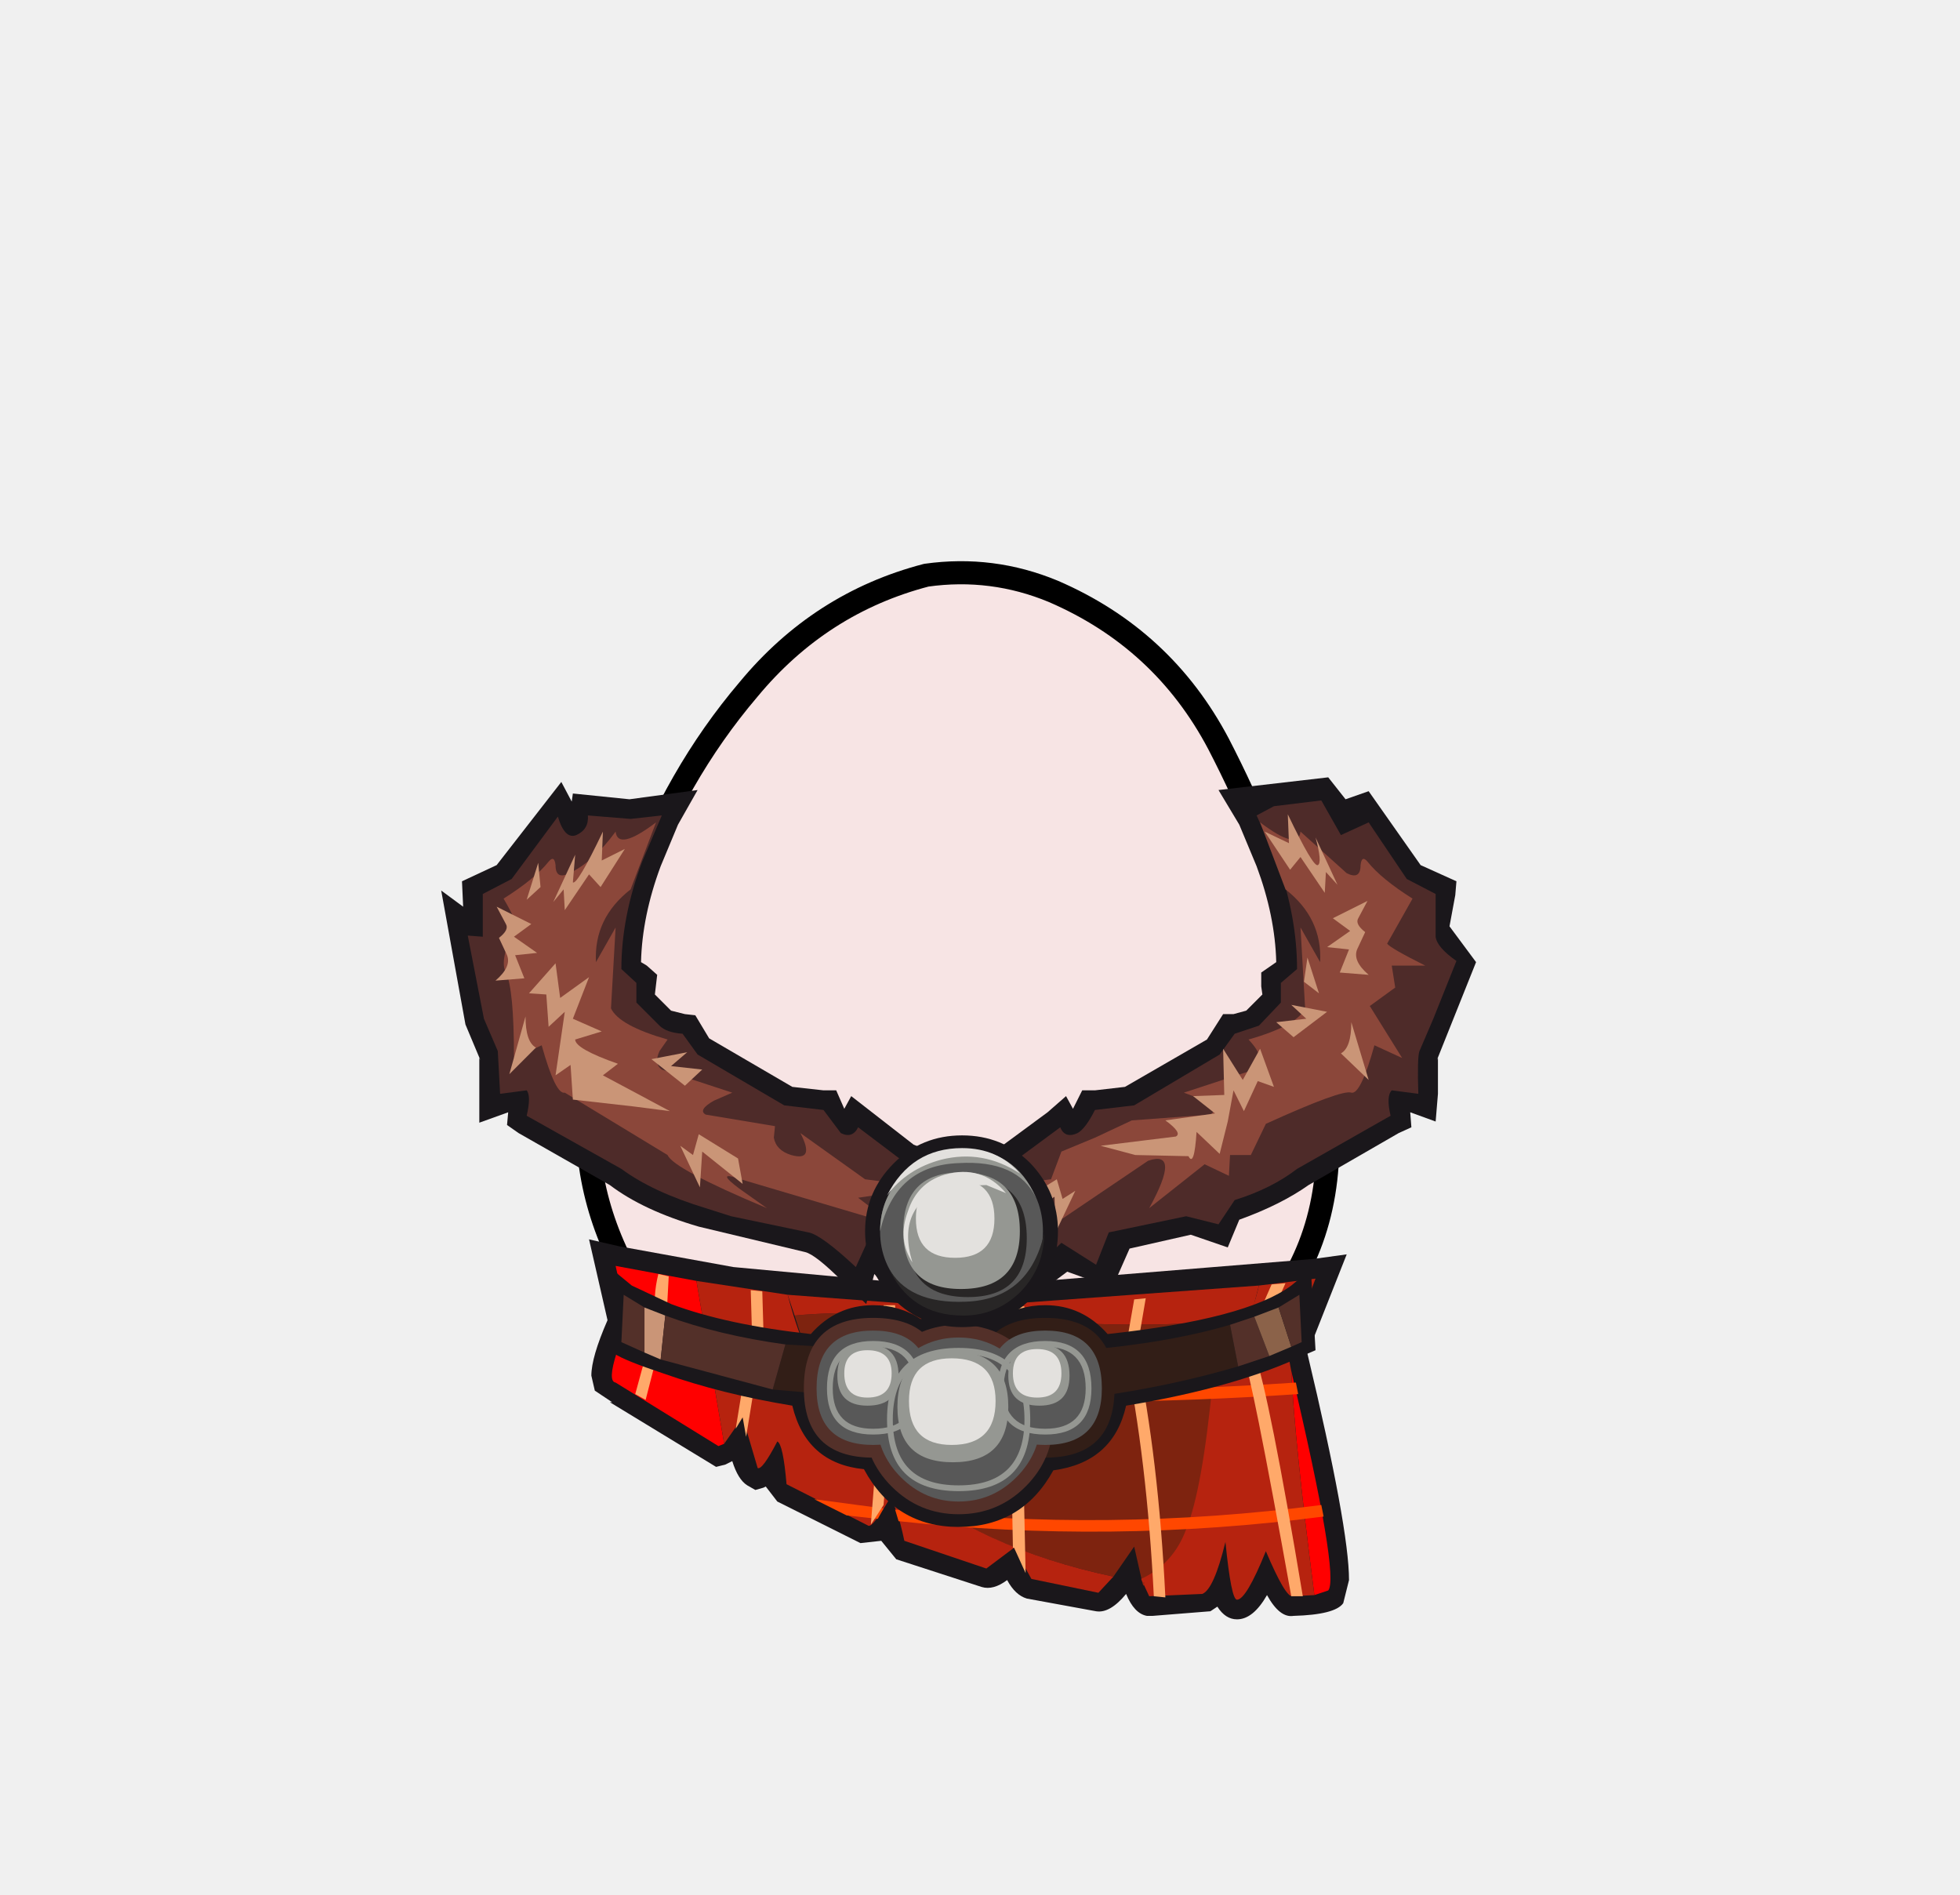
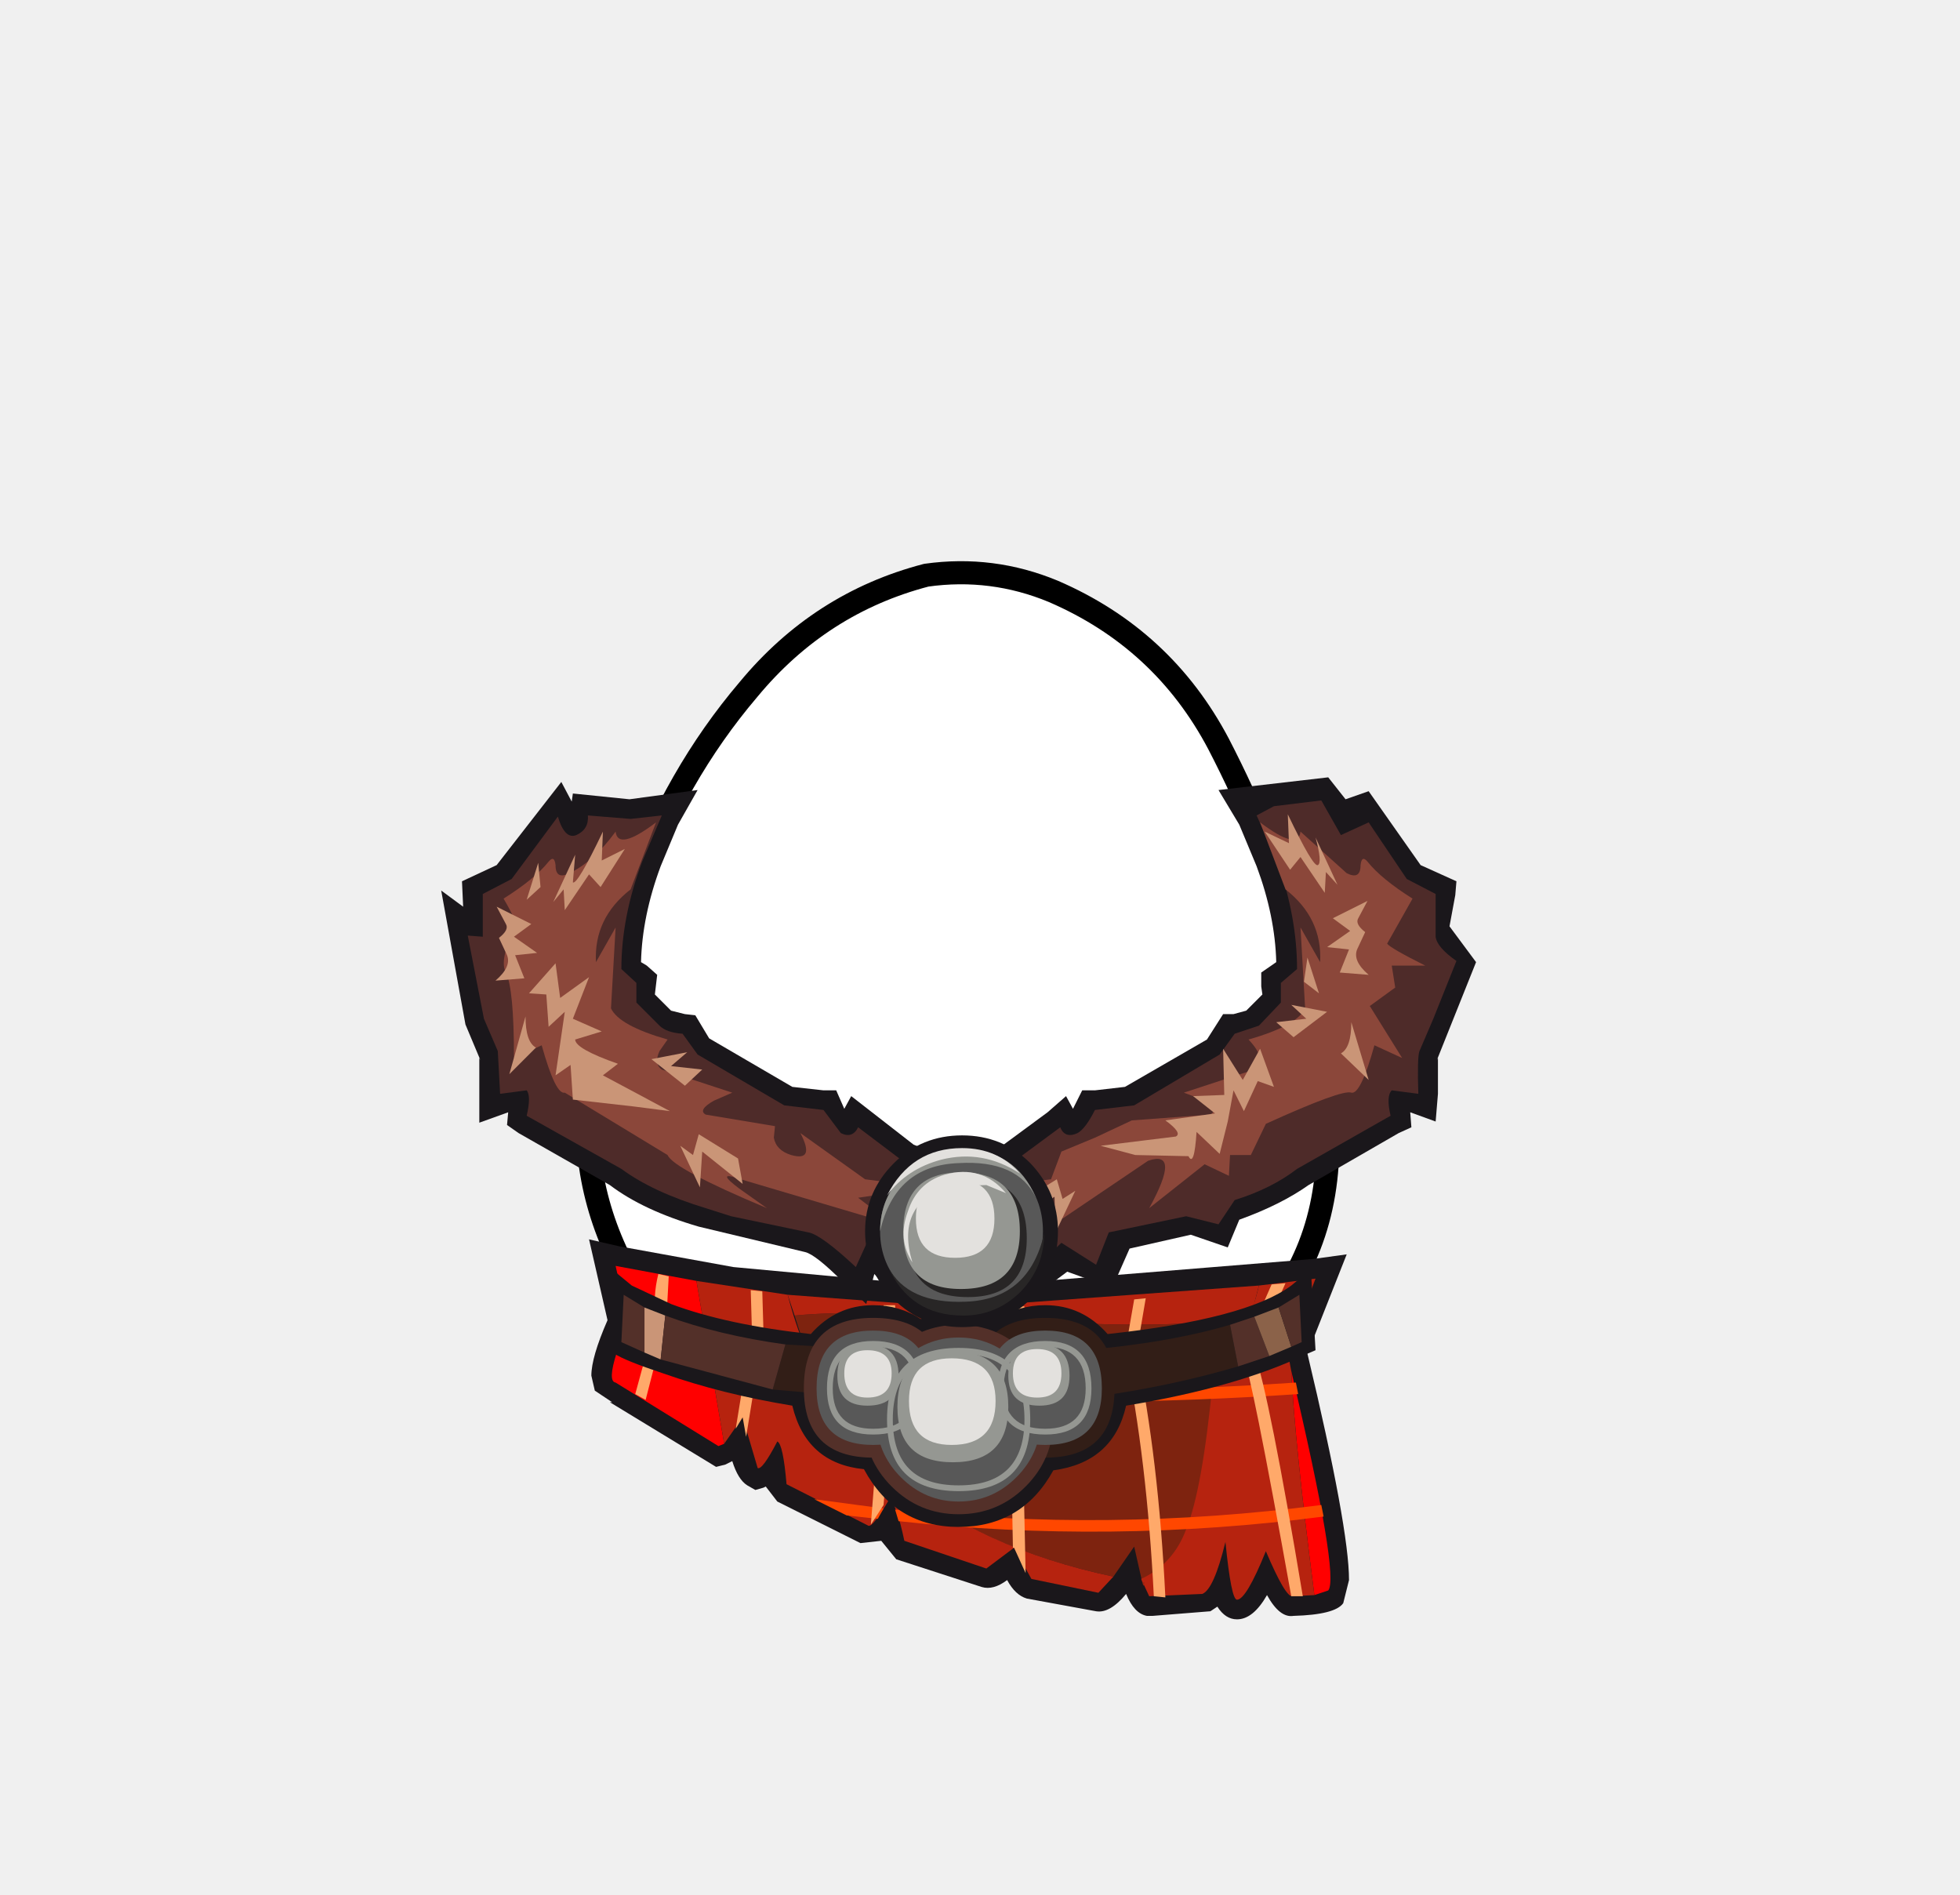
<svg xmlns="http://www.w3.org/2000/svg" xmlns:xlink="http://www.w3.org/1999/xlink" height="82" width="84.85">
  <g transform="translate(37.4 42.25)">
    <use height="38" transform="translate(-11.95 -17.45)" width="32.05" xlink:href="#a" />
    <use height="38.95" transform="translate(-12.45 -17.95)" width="33.05" xlink:href="#b" />
    <use height="16.45" transform="translate(-11.9 11.4)" width="32.9" xlink:href="#c" />
    <use height="23.8" transform="translate(-18.3 -8.6)" width="44.8" xlink:href="#d" />
  </g>
  <defs>
    <use height="38" width="32.05" xlink:href="#e" id="a" />
    <use height="38.95" width="33.05" xlink:href="#f" id="b" />
    <use height="16.45" width="32.9" xlink:href="#g" id="c" />
    <use height="23.8" width="44.8" xlink:href="#h" id="d" />
-     <path d="M27.35 7.4q2.15 4.15 3.55 8.75 1.45 4.7 1.15 9.5-.35 4.95-4.2 8.1-3.8 3.2-8.75 4.05l-2.6.2q-3.6 0-7.05-1.15-4.65-1.6-7.1-5.5Q-.2 27.4.05 23q.2-4.4 2-9.3Q3.85 8.75 7 5.05 10.1 1.3 14.7.1l1.8-.1q1.9.05 3.7.8 4.75 2.05 7.15 6.6" fill="#f7e4e4" fill-rule="evenodd" transform="translate(-.05)" id="e" />
+     <path d="M27.35 7.4q2.15 4.15 3.55 8.75 1.45 4.7 1.15 9.5-.35 4.95-4.2 8.1-3.8 3.2-8.75 4.05l-2.6.2q-3.6 0-7.05-1.15-4.65-1.6-7.1-5.5Q-.2 27.4.05 23q.2-4.4 2-9.3Q3.85 8.75 7 5.05 10.1 1.3 14.7.1l1.8-.1q1.9.05 3.7.8 4.75 2.05 7.15 6.6" fill="#fff" fill-rule="evenodd" transform="translate(-.05)" id="e" />
    <path d="M27.35 7.4Q24.95 2.85 20.2.8 17.55-.3 14.7.1 10.1 1.3 7 5.05q-3.15 3.7-4.95 8.65-1.8 4.9-2 9.3-.25 4.4 2.3 8.35 2.45 3.9 7.1 5.5 4.65 1.55 9.65.95 4.95-.85 8.75-4.05 3.85-3.15 4.2-8.1.3-4.8-1.15-9.5-1.4-4.6-3.55-8.75Z" fill="none" stroke="#000" stroke-linecap="round" stroke-linejoin="round" transform="translate(.45 .5)" id="f" />
    <g id="g" fill-rule="evenodd">
      <path d="m14.9-7.35 1.45-.2-1.7 4.3q1.8 7.55 1.8 9.8l-.25 1q-.35.5-2.15.55-.6.1-1.15-.9-.6 1.05-1.3 1.05-.5 0-.85-.55l-.3.2-2.5.2H7.7q-.55-.1-.9-.95-.7.85-1.3.75l-3-.55q-.5-.15-.85-.8-.6.45-1.1.3l-3.7-1.2-.65-.8-.9.1-3.6-1.8-.5-.65-.1.05-.35.1-.35-.2q-.4-.25-.65-1.05l-.3.15-.4.1-4.6-2.8h.1l-.75-.5-.15-.65q0-.8.7-2.4l-.8-3.5 1.3.3 4.95.9 9.7.9 15.4-1.25" fill="#1a171b" transform="translate(16.45 8.2)" />
      <path d="m-15.3-7.05 3.5.65 1.2 7.05-.25.1L-15.3-2q-.35-.05.05-1.3l.5-1.3-.55-2.45" fill="red" transform="translate(16.45 8.2)" />
      <path d="M2.3-4.7q6.4.45 9.9-.15-.55 2.1-1.25 6.95-.9 3.95-3.35 4.55h-.1L7.15 5.1l-.9 1.3Q-4.9 4.05-7.55-4.9q3-.3 9.85.2" fill="#7e230f" transform="translate(16.45 8.2)" />
      <path d="m-11.8-6.4 3.95.6q2.5 9.75 14.1 12.2l-.65.7-2.9-.6-.75-1.35-1.2.9-3.55-1.2q-.35-1.65-.65-1.8-.7 1.2-.9 1.15L-7.9 2.4Q-8.05.65-8.3.55q-.65 1.25-.85 1.15L-9.8-.5l-.8 1.15-1.2-7.05" fill="#b6230f" transform="translate(16.45 8.2)" />
      <path d="m15.55 7-.6.2q-.85-6.6-1-9.7 2.1 8.9 1.6 9.5" fill="red" transform="translate(16.45 8.2)" />
      <path d="m15-6.5-1.2 3.2.15.8q.15 3.1 1 9.7l-.95.05q-.3.05-1.15-1.95Q12 7.4 11.6 7.4q-.25 0-.5-2.5-.5 2.05-1 2.25l-2.3.1-.35-.75q1.4-.65 1.95-2.15.7-1.7 1.15-6.4 1.5-1.95 2-4.15L15-6.5" fill="#b6230f" transform="translate(16.45 8.2)" />
      <path d="m-5.3 3.75-1.4-.7 3 .4-.25.45-1.35-.15m20.55-.45.1.5Q6.15 5-3.05 4l-.15-.5q9.25 1 18.45-.2m-30.4-6.75.2-.45Q-3.8-.8 14.15-2l.1.5q-18 1.2-29.4-1.95" fill="#ff4700" transform="translate(16.45 8.2)" />
      <path d="m12.55-6.2-.35 1.35q-3.5.6-9.9.15-6.85-.5-9.85-.2l-.3-.9 7.35.55 13.05-.95" fill="#b6230f" transform="translate(16.45 8.2)" />
      <path d="m-3.65-3.4-.05-1.95h.5l.05 2-.55 6.65-.55.85.6-7.55m-5.3-2.55.05 1.7-.75 4.6-.15-.85-.3.5.7-4.3-.05-1.7.5.05M-13-6.6l-.1 1.85-.9 3.5-.45-.25.9-3.3q-.15-.9.1-1.9l.45.1m24.85 3.4-.05-.1.05-.1 1.25-2.85.6-.05-1.35 3q.65 1.85 2.1 10.55h-.5Q12.2-2.5 11.85-3.2M2.4-5.3 2.25-3l.2 9.25-.5-1.1H1.9L1.75-3l.15-2.3h.5m5.25-.35-.4 2.35Q8.2 1.25 8.5 7.3L8 7.25Q7.7 1.3 6.75-3.3l.4-2.3.5-.05" fill="#ffa96a" transform="translate(16.45 8.2)" />
      <path d="m7.55 6.8-.05-.15h.1l-.05.15" fill="#97230f" transform="translate(16.45 8.2)" />
      <path d="M-13.25-2.4q-1.65-.55-2.1-.85l-.3-.15.2-3.5.85.7 1.7.8q2.4.9 6.05 1.3 1.1-1.25 2.7-1.25 1.15 0 2.05.6l1.65-.3 1.7.3q.9-.6 2.05-.6 1.6 0 2.7 1.25 6-.65 7.95-2.1l.85-.7.2 3.5-.35.15Q11.65-1.8 6.8-1q-.55 2.45-3.15 2.8Q2.3 4.25-.45 4.25q-2.75 0-4.1-2.5-2.5-.25-3.1-2.75-3.05-.5-5.6-1.4" fill="#1a171b" transform="translate(16.45 8.2)" />
      <path d="m-14.95-5.8.9.55v1.95l-1-.45.1-2.05" fill="#533029" transform="translate(16.45 8.2)" />
      <path d="m-13.15-4.9-.2 1.9-.7-.3v-1.95l.9.35" fill="#ca9577" transform="translate(16.45 8.2)" />
      <path d="m11.3-4.5.35 1.8Q5.85-1-.55-1l-7.95-.7.55-1.95 7.6.45q7.25 0 11.65-1.3" fill="#321e17" transform="translate(16.45 8.2)" />
      <path d="m12.35-4.85.65 1.7-1.35.45-.35-1.8 1.05-.35" fill="#533029" transform="translate(16.45 8.2)" />
      <path d="m13.4-5.25.55 1.7-.95.4-.65-1.7 1.05-.4" fill="#8b6249" transform="translate(16.45 8.2)" />
      <path d="m14.3-5.8.1 2.05-.45.2-.55-1.7.9-.55m-27.45.9q2.3.85 5.2 1.25L-8.5-1.7-13.35-3l.2-1.9m6 3.15q0-3.05 3-3.05 3.05 0 3.05 3.05 0 3-3.05 3-3 0-3-3" fill="#533029" transform="translate(16.45 8.2)" />
      <path d="M.25-1.75Q.25-4.8 3.3-4.8q3 0 3 3.05 0 3-3 3-3.05 0-3.05-3" fill="#321e17" transform="translate(16.45 8.2)" />
      <path d="M2.45-3.3q1.2 1.2 1.2 2.9t-1.2 2.9q-1.2 1.2-2.9 1.2t-2.9-1.2q-1.2-1.2-1.2-2.9t1.2-2.9q1.2-1.2 2.9-1.2t2.9 1.2" fill="#533029" transform="translate(16.45 8.2)" />
      <path d="M-6.6-1.75q0-2.5 2.45-2.5t2.45 2.5Q-1.7.7-4.15.7T-6.6-1.75m7.45 0q0-2.5 2.45-2.5t2.45 2.5Q5.75.7 3.3.7T.85-1.75" fill="#585858" transform="translate(16.45 8.2)" />
      <path d="M-4-.4q0-1.45 1.05-2.5t2.5-1.05q1.45 0 2.5 1.05T3.1-.4q0 1.45-1.05 2.5t-2.5 1.05q-1.45 0-2.5-1.05T-4-.4" fill="#585858" transform="translate(16.45 8.2)" />
      <path d="M-3.1-.95q0-2.4 2.4-2.4t2.4 2.4q0 2.4-2.4 2.4t-2.4-2.4" fill="#959792" transform="translate(16.45 8.2)" />
      <path d="M-5.7-2.3q0-1.35 1.3-1.35 1.35 0 1.35 1.35Q-3.05-1-4.4-1q-1.3 0-1.3-1.3m7.4 0q0-1.35 1.35-1.35 1.3 0 1.3 1.35 0 1.3-1.3 1.3Q1.7-1 1.7-2.3" fill="#959792" transform="translate(16.45 8.2)" />
      <path d="M-5.4-2.4q0-1 1-1 1.05 0 1.05 1 0 1.05-1.05 1.05-1 0-1-1.05" fill="#e3e1de" transform="translate(16.45 8.2)" />
      <path d="M-6.15-1.75q0-2.05 2-2.05 2.05 0 2.05 2.05 0 2-2.05 2-2 0-2-2m3.8 0q0-1.8-1.8-1.8-1.75 0-1.75 1.8Q-5.9 0-4.15 0q1.8 0 1.8-1.75m3.6 0q0-2.05 2.05-2.05 2 0 2 2.05 0 2-2 2-2.05 0-2.05-2m3.8 0q0-1.8-1.75-1.8-1.8 0-1.8 1.8Q1.5 0 3.3 0q1.75 0 1.75-1.75" fill="#959792" transform="translate(16.45 8.2)" />
      <path d="M-3.55-.4q0-3.1 3.1-3.1t3.1 3.1q0 3.1-3.1 3.1t-3.1-3.1m3.1-2.85Q-3.3-3.25-3.3-.4t2.85 2.85Q2.4 2.45 2.4-.4T-.45-3.25" fill="#959792" transform="translate(16.45 8.2)" />
      <path d="M1.9-2.4q0-1.05 1.05-1.05T4-2.4q0 1.05-1.05 1.05T1.9-2.4m-4.5 1.2q0-1.85 1.85-1.85 1.9 0 1.9 1.85Q1.15.7-.75.7-2.6.7-2.6-1.2" fill="#e3e1de" transform="translate(16.45 8.2)" />
    </g>
    <g id="h" fill-rule="evenodd">
      <path d="m-21.45-6.3-.05-1.1 1.5-.7 2.8-3.6.45.85.05-.35 2.45.25 2.95-.4-.85 1.5-.75 1.8q-.8 2.15-.85 4.15l.25.15.45.4-.1.85.7.7.6.15.45.05.6 1 3.6 2.1 1.35.15h.55l.35.8.3-.55 2.7 2.1 2.7 1.1.05.5.45 3.15-.05.95-3.3-.45v.1l-.55 1.3-1-1.05-.35 1.3-1-.95q-1.2-1.2-1.65-1.3l-4.6-1.1q-2.4-.7-3.85-1.8l-3.95-2.25-.5-.35.05-.55-1.25.45V.25l.05.1-.65-1.55L-22.4-7l.95.7" fill="#1a171b" transform="translate(22.4 11.9)" />
      <path d="M-20.6-5v-1.85l1.25-.65 2-2.7q.3 1 .8.8.55-.25.5-.85l1.85.15 1.35-.15-.85 2q-.9 2.4-.9 4.65l.65.6v.85l1 1q.3.3 1 .35l.65.9 3.75 2.2 1.7.2.75 1q.5.25.75-.25L-2.3 4.8l2.25.95.45 3-2.9-.4-.45.75-1-.9-.5 1.1q-1.5-1.4-2.05-1.5l-3.35-.7-1.1-.35q-2.3-.7-3.65-1.7l-4.1-2.3q.2-.85 0-1.1l-1.15.15-.1-1.85-.6-1.4-.7-3.6.65.05" fill="#4e2b29" transform="translate(22.4 11.9)" />
      <path d="m16-11.9.75.95 1-.35L20-8.1l1.55.7-.05.6-.25 1.35L22.4-3.9 20.7.35l.05-.1V1.8l-.1 1.2-1.1-.4.05.65-.55.25-3.9 2.25q-1.2.85-3 1.5l-.5 1.2-1.6-.55-2.65.6-.75 1.7-1.95-.7-1.6 1.2-1-1.45-3.3.45v-.95l.5-3.65L1.95 4l1.9-1.4.8-.7.3.55.4-.8h.55l1.3-.15 3.55-2.05.7-1.1h.45l.55-.15.7-.7-.05-.35v-.6l.65-.45q-.05-2-.85-4.15l-.75-1.8-.9-1.5L16-11.9" fill="#1a171b" transform="translate(22.4 11.9)" />
      <path d="m16.55-9.4 1.2-.55L19.4-7.5l1.25.65V-5q.05.45.9 1.05l-1 2.5-.6 1.4q-.1.25-.05 1.85l-1.15-.15q-.25.25-.05 1.1l-4.05 2.3q-1.1.85-2.7 1.35l-.7 1.05-1.4-.35-3.35.7-.55 1.4-1.5-.95-1 .95L3 8.4l-3.35.35.4-3L2.3 4.8l2.1-1.55q.2.5.75.25.35-.2.75-1l1.7-.2L11.3.1l.65-.9L13-1.15l.95-1V-3l.7-.6q0-2.25-.85-4.65l-.9-2 .75-.4 2.05-.25.85 1.5" fill="#4e2b29" transform="translate(22.4 11.9)" />
      <path d="m-13.1-9.95-1.1 2.9q-1.6 1.25-1.5 3.15l.85-1.5-.2 3.5q.35.75 2.45 1.35l-.35.5q-.25.55.1.8l3.05 1-.8.35q-.7.4-.35.6l3 .5-.05.5q.1.55.75.75 1.05.3.4-.95l2.8 2 2.7.35-3 .45 1.5 1.15-6.75-2q-.9-.3.1.45l1.2.85q-4.05-1.7-4.3-2.3l-4.45-2.7q-.4.1-1-2.05l-1.2.55q0-3-.35-3.7-.3-.55.4-1.95.15-.15-.5-1.25 1.35-.85 1.95-1.6.25-.3.3.15 0 .65.6.35 1.05-.5 2-1.8.1.85 1.75-.4" fill="#8b473a" transform="translate(22.4 11.9)" />
      <path d="M-18.75-1.55q0 1.1.45 1.35L-19.45.95l.7-2.5m-.8-2.65-.35-.75q.45-.35.3-.6l-.4-.75 1.5.75-.75.55 1 .7-.95.1.4 1-1.25.1q.7-.6.5-1.1m.95 1.65 1.15-1.3.2 1.5 1.25-.9-.7 1.8 1.25.55-1.15.35q0 .4 1.85 1.05l-.65.5 2.9 1.55-1.55-.2-2.65-.3-.1-1.5-.65.45.4-2.75-.7.65-.1-1.4-.75-.05m1.05-3.95.95-2.05-.1 1.2q.2.1 1.3-2.2l-.05 1.25 1-.5-1.05 1.65-.5-.55-1.05 1.55-.05-.9-.45.55m-.65-1.7.1 1.05-.6.55.5-1.6m6.15 12.25.55.4.25-.9 1.7 1.05.2 1.1-1.75-1.4-.1 1.55-.85-1.8M-13.3.3l1.55-.3-.7.6 1.35.15-.75.7L-13.3.3" fill="#ca9577" transform="translate(22.4 11.9)" />
      <path d="M16.8-7.75q.6.3.6-.35.05-.45.3-.15.6.75 1.95 1.6l-1.1 1.95q.15.2 1.65.95h-1.45l.15.95-1.1.8L19.2.25 18-.3q-.6 2.15-1 2.05-.4-.15-3.7 1.35l-.65 1.35h-.9l-.05.9-1.05-.5-2.4 1.9Q9.65 4.2 8.2 4.7L4.5 7.2l-.2-.9-3-.45L4 5.5l.45-1.2 1.45-.6 1.6-.75 3.4-.25q.55-.35-1.15-.95l3.05-1q.6-.4-.25-1.3 2.1-.6 2.45-1.35l-.2-3.5.85 1.5q.1-1.9-1.5-3.15l-1.1-2.9q1.65 1.25 1.75.4l2 1.8" fill="#8b473a" transform="translate(22.4 11.9)" />
      <path d="M16.55.05Q17-.2 17-1.3l.75 2.5-1.2-1.15m.7-4.5q-.2.5.5 1.1l-1.25-.1.4-1-.95-.1 1-.7-.75-.55 1.5-.75-.4.75q-.15.25.3.6l-.35.75m-6.15 7.1-.95-.75 1.35-.05-.05-2 .85 1.35.75-1.35.6 1.65-.7-.25-.6 1.3-.45-.9L11.65 3l-.35 1.4-1-.95Q10.2 5 9.95 4.5l-2.3-.05-1.5-.4 3.25-.4q.3-.15-.45-.7l2.15-.3m5.3-9.9-.5-.55-.05.9-1.05-1.55-.45.55-1.1-1.65 1.05.5-.05-1.25q1.1 2.3 1.3 2.2.2-.1-.1-1.2l.95 2.05M15.1-4.1l.5 1.55-.65-.5.15-1.05M5.05 6 4.2 7.8l-.05-1.55L2.4 7.6l.15-1.05 1.7-1.05.25.85.55-.35m10.9-7.75L14.5-.65l-.75-.65 1.3-.15-.65-.6 1.55.3" fill="#ca9577" transform="translate(22.4 11.9)" />
      <path d="M.15 3.6q1.75 0 2.95 1.2 1.2 1.25 1.2 2.95 0 1.75-1.2 2.95-1.2 1.2-2.95 1.2-1.75 0-2.95-1.2-1.25-1.25-1.25-2.95 0-1.7 1.25-2.95Q-1.6 3.6.15 3.6" fill="#1a171b" transform="translate(22.4 11.9)" />
      <path d="M.15 4.2q1.45 0 2.5 1.05 1 1.05 1 2.5t-1 2.5Q1.6 11.3.15 11.3t-2.5-1.05Q-3.4 9.2-3.4 7.75t1.05-2.5Q-1.3 4.2.15 4.2" fill="#585858" transform="translate(22.4 11.9)" />
      <path d="M.15 4.2q2.3 0 3.2 2.1Q2.55 4.65 0 4.8q-2.75.1-3.4 2.95 0-1.45 1.05-2.5T.15 4.2" fill="#959792" transform="translate(22.4 11.9)" />
      <path d="M.15 4.15q1.55 0 2.5 1.1-1.6-1.05-3.4-.6-1.5.4-2.35 1.55Q-2.05 4.15.15 4.15" fill="#e3e1de" transform="translate(22.4 11.9)" />
      <path d="M2.7 10.35Q1.65 11.4.2 11.4q-2.3 0-3.25-2.1.85 1.6 3.35 1.5 2.75-.1 3.4-2.95 0 1.45-1 2.5" fill="#282626" transform="translate(22.4 11.9)" />
      <path d="M.4 5.45q2.55 0 2.55 2.6 0 2.55-2.55 2.55-2.6 0-2.6-2.55 0-2.6 2.6-2.6" fill="#282626" transform="translate(22.4 11.9)" />
      <path d="M.1 5.2q2.55 0 2.55 2.55 0 2.5-2.55 2.5-2.5 0-2.5-2.5Q-2.4 5.2.1 5.2" fill="#959792" transform="translate(22.4 11.9)" />
      <path d="M-.15 8.9q-1.7 0-1.7-1.7t1.7-1.7q1.7 0 1.7 1.7t-1.7 1.7" fill="#e3e1de" transform="translate(22.4 11.9)" />
      <path d="m2.05 6.1-.85-.35-1.7.05q-2.25.85-1.5 3.3-.65-1-.2-2.2.4-1.25 1.6-1.6 1.6-.45 2.65.8" fill="#e3e1de" transform="translate(22.4 11.9)" />
    </g>
  </defs>
</svg>
